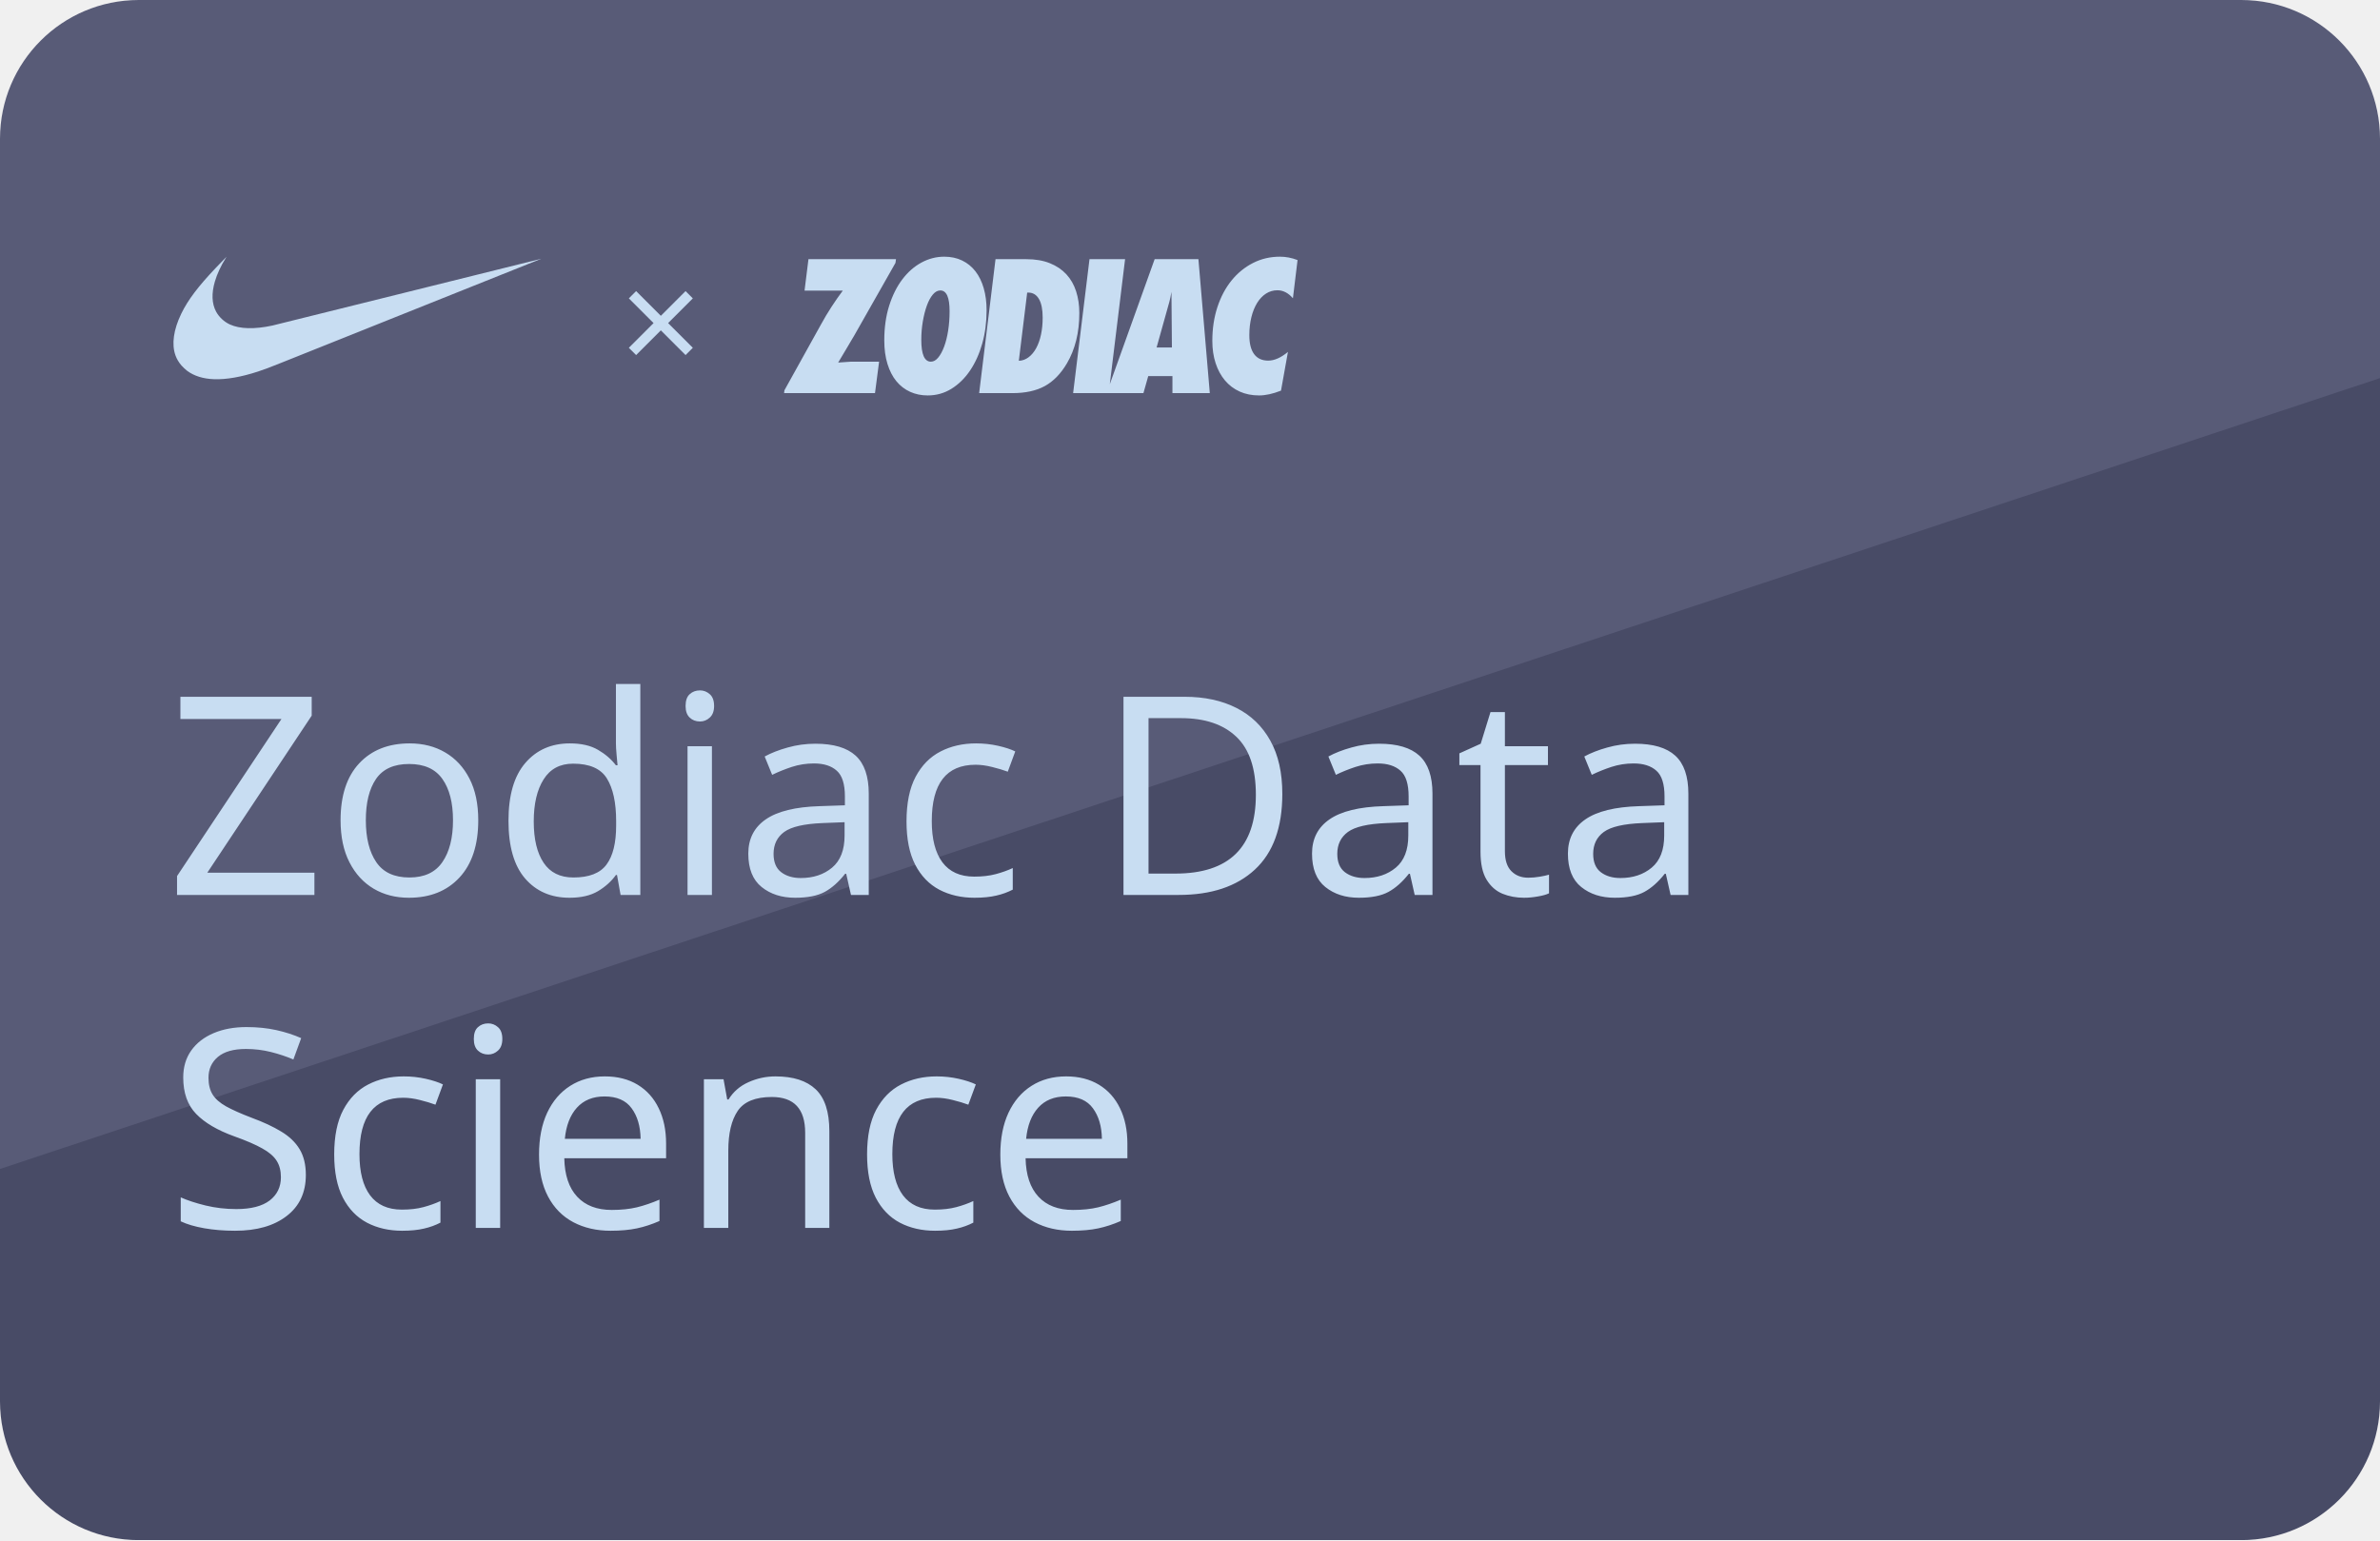
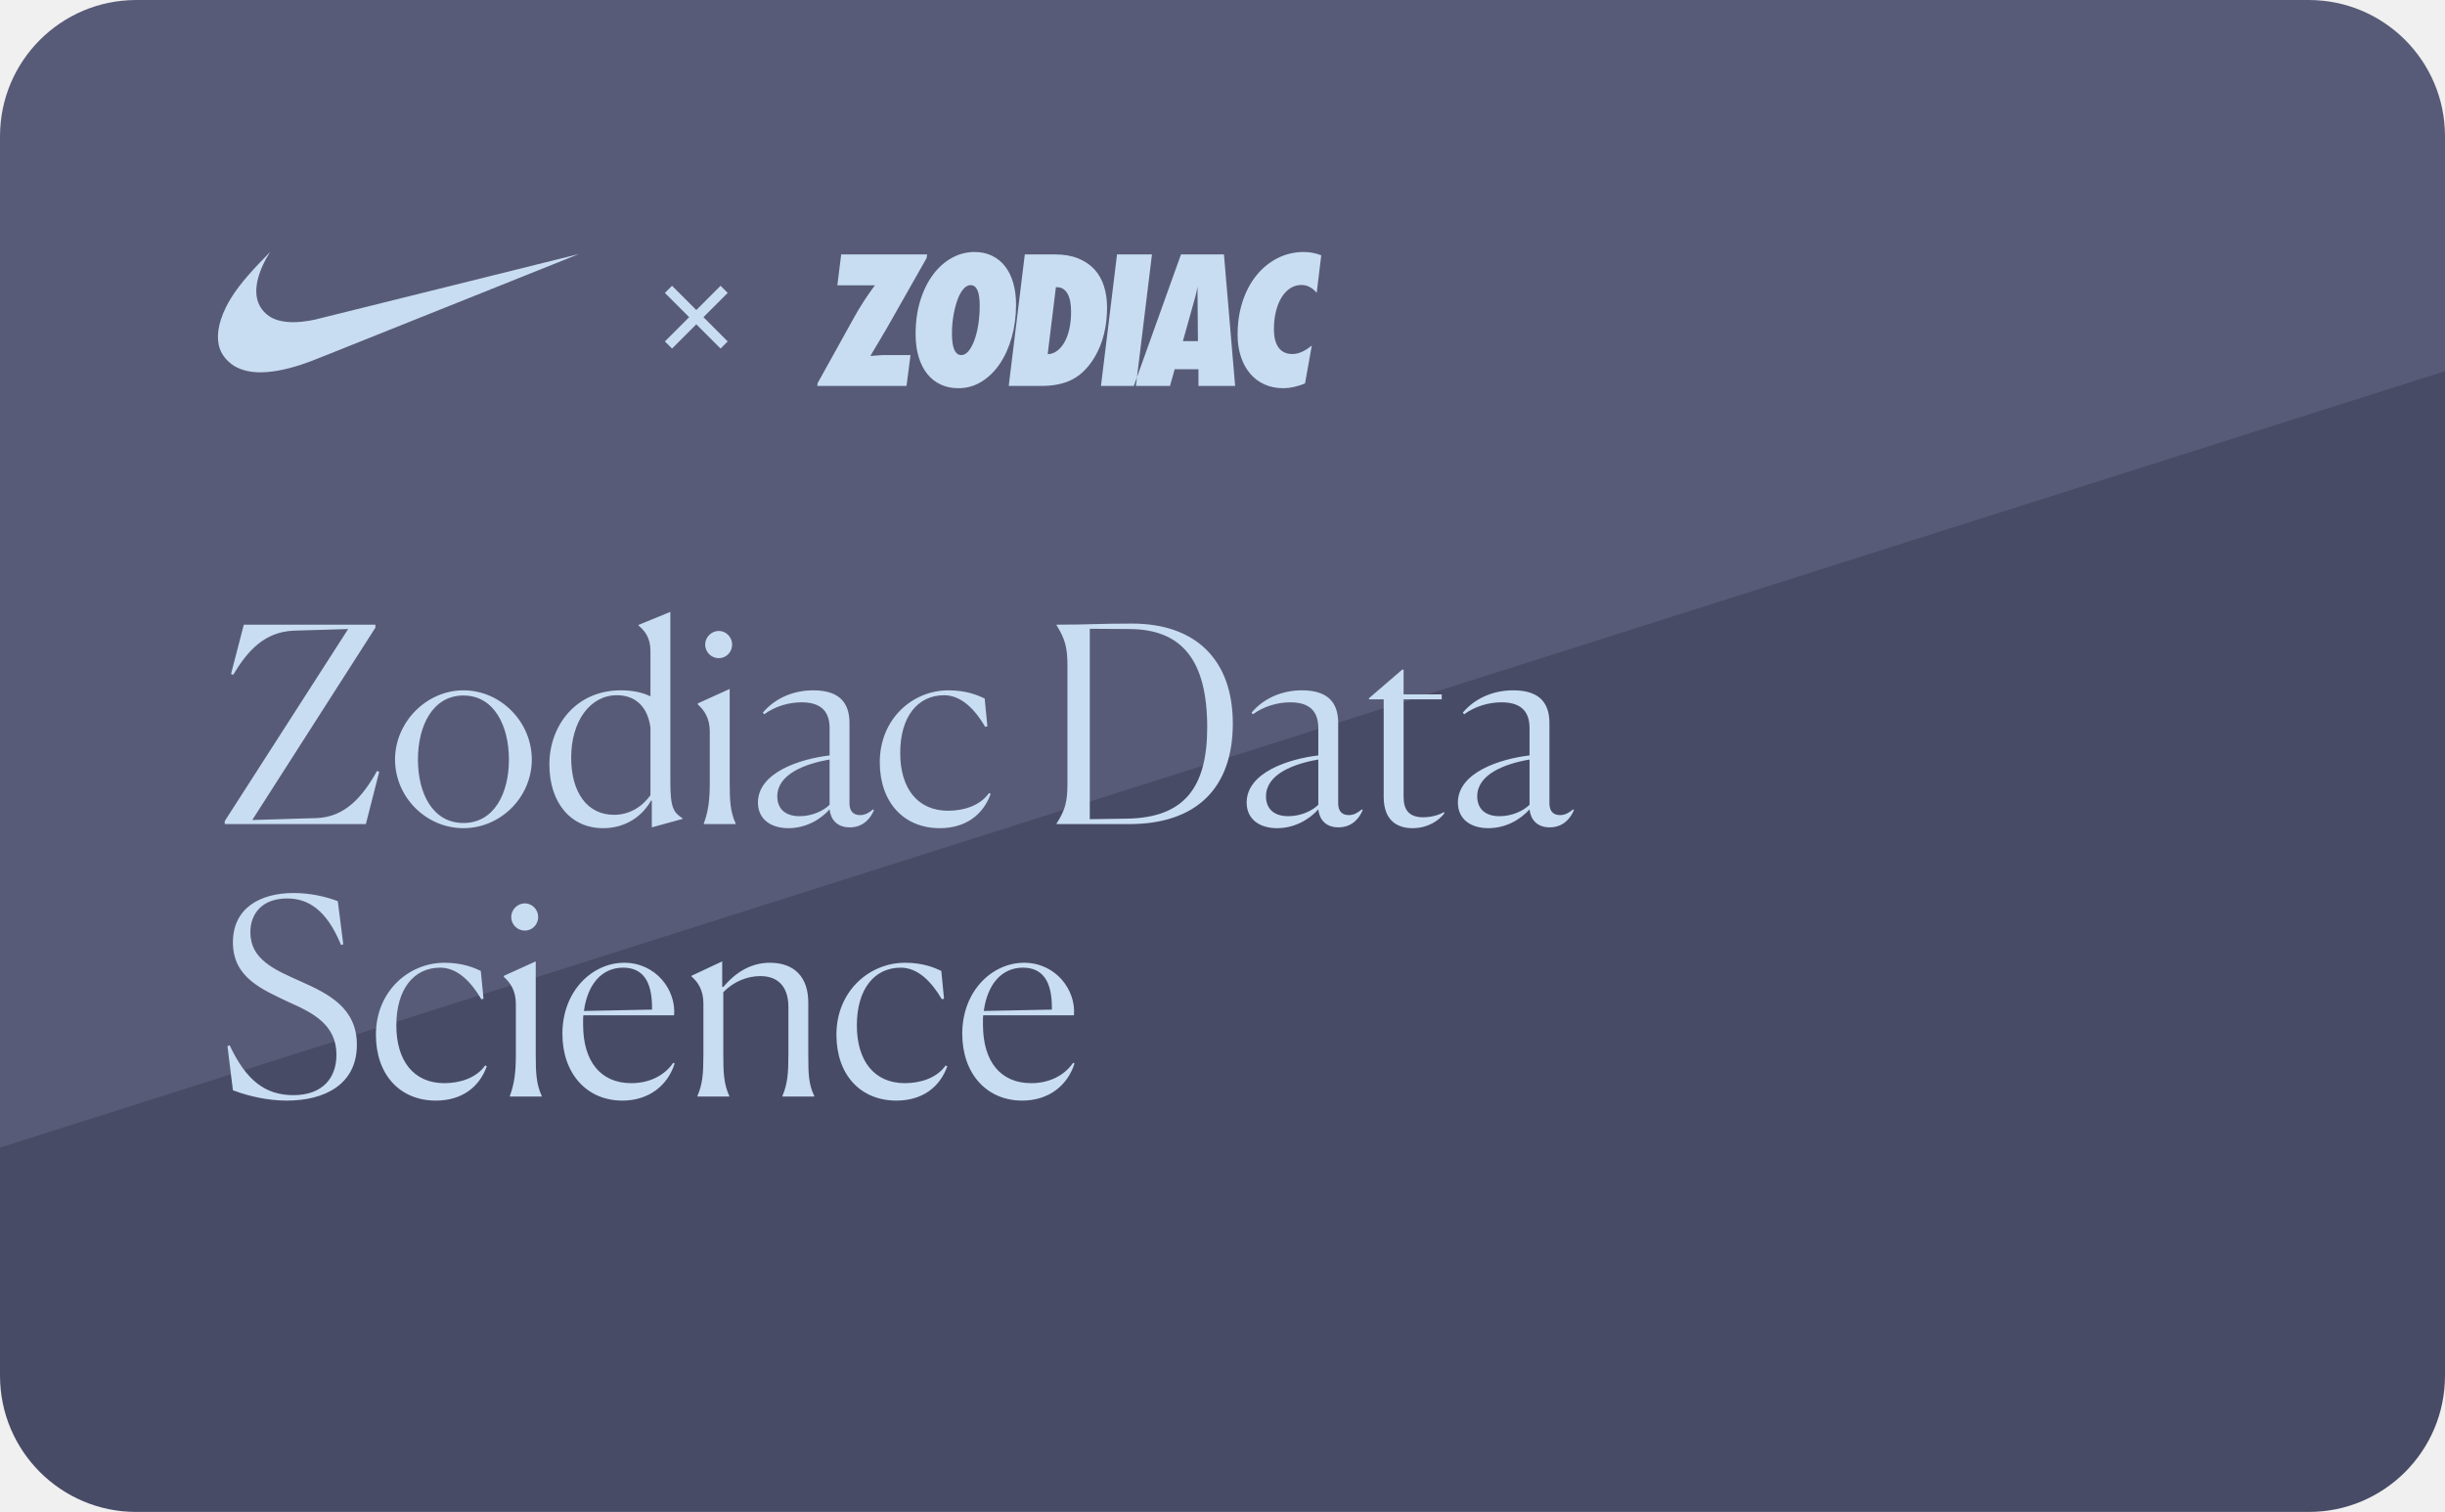
- <svg xmlns="http://www.w3.org/2000/svg" xmlns:xlink="http://www.w3.org/1999/xlink" width="343px" height="222px" viewBox="0 0 343 222" version="1.1">
-   <defs>
-     <rect id="path-1" x="0" y="0" width="343" height="222" rx="20" />
-   </defs>
-   <g id="V3" stroke="none" stroke-width="1" fill="none" fill-rule="evenodd">
-     <g id="Intro-Copy-7" transform="translate(-548, -4503)">
-       <g id="Group-42-Copy-2" transform="translate(165, 3863)">
-         <g id="Group-25-Copy-7" transform="translate(383, 640)">
-           <g id="Group-23">
-             <mask id="mask-2" fill="white">
-               <use xlink:href="#path-1" />
-             </mask>
-             <use id="Mask" fill="#FFFFFF" xlink:href="#path-1" />
-             <g mask="url(#mask-2)">
-               <rect id="Rectangle" fill="#484B66" x="0" y="0" width="343" height="222" />
-               <polygon id="Gradient-BG-Copy" fill="#585B77" points="-2.38004061e-15 0 343 0 343 54.5 0 168.5" />
-             </g>
-           </g>
-           <g id="gsx" transform="translate(25, 37)">
-             <g id="Group-6">
-               <path d="M101.103,19.667 L88,19.667 L88.051,19.257 L93.282,9.834 C93.795,8.895 94.317,8.02 94.847,7.209 C95.376,6.398 95.915,5.625 96.462,4.891 L90.949,4.891 L91.513,0.359 L104.129,0.359 L104.052,0.896 L98.078,11.421 C97.975,11.609 97.842,11.831 97.68,12.087 C97.518,12.343 97.342,12.642 97.154,12.983 L95.795,15.262 C96.325,15.228 96.748,15.198 97.065,15.173 C97.381,15.147 97.582,15.134 97.667,15.134 L101.693,15.134 L101.103,19.667 Z M108.698,20 C107.775,20 106.928,19.825 106.159,19.475 C105.39,19.125 104.732,18.617 104.185,17.951 C103.638,17.286 103.21,16.458 102.903,15.467 C102.595,14.477 102.441,13.342 102.441,12.061 C102.441,10.218 102.676,8.553 103.146,7.068 C103.616,5.583 104.249,4.315 105.044,3.265 C105.839,2.215 106.757,1.408 107.8,0.845 C108.843,0.282 109.937,0 111.083,0 C112.04,0 112.899,0.184 113.66,0.551 C114.42,0.918 115.061,1.438 115.583,2.113 C116.104,2.787 116.502,3.602 116.775,4.558 C117.049,5.514 117.185,6.573 117.185,7.734 C117.185,9.441 116.976,11.037 116.557,12.522 C116.138,14.008 115.553,15.305 114.801,16.415 C114.049,17.525 113.155,18.399 112.121,19.04 C111.087,19.68 109.946,20 108.698,20 Z M111.852,7.862 C111.852,5.864 111.407,4.866 110.518,4.866 C110.125,4.866 109.762,5.066 109.429,5.467 C109.095,5.869 108.809,6.402 108.57,7.068 C108.33,7.734 108.138,8.493 107.993,9.347 C107.847,10.201 107.775,11.08 107.775,11.985 C107.775,14.085 108.236,15.134 109.159,15.134 C109.535,15.134 109.886,14.938 110.211,14.545 C110.535,14.153 110.822,13.624 111.07,12.958 C111.318,12.292 111.51,11.519 111.647,10.64 C111.783,9.761 111.852,8.835 111.852,7.862 Z M116.113,19.667 L118.472,0.359 L122.908,0.359 C124.207,0.359 125.335,0.551 126.293,0.935 C127.25,1.319 128.045,1.852 128.678,2.535 C129.31,3.218 129.78,4.038 130.088,4.994 C130.396,5.95 130.549,6.991 130.549,8.118 C130.549,10.935 129.951,13.359 128.754,15.391 C127.866,16.893 126.801,17.981 125.562,18.656 C124.323,19.33 122.771,19.667 120.908,19.667 L116.113,19.667 Z M121.831,15.006 C122.344,14.989 122.814,14.819 123.241,14.494 C123.669,14.17 124.032,13.735 124.331,13.188 C124.63,12.642 124.861,11.993 125.024,11.242 C125.186,10.491 125.267,9.671 125.267,8.784 C125.267,7.606 125.088,6.709 124.729,6.095 C124.37,5.48 123.857,5.173 123.19,5.173 L123.036,5.173 L121.831,15.006 Z M134.785,19.667 L129.656,19.667 L132.015,0.359 L137.144,0.359 L134.785,19.667 Z M149.354,19.667 L143.969,19.667 L143.969,17.209 L140.482,17.209 L139.789,19.667 L134.481,19.667 L141.405,0.359 L147.713,0.359 L149.354,19.667 Z M143.892,13.086 L143.826,5.068 C143.765,5.468 143.714,5.742 143.674,5.89 C143.614,6.112 143.567,6.308 143.533,6.479 L141.687,13.086 L143.892,13.086 Z M159.615,19.309 C158.436,19.77 157.384,20 156.461,20 C155.418,20 154.482,19.812 153.653,19.437 C152.824,19.061 152.119,18.528 151.538,17.836 C150.957,17.145 150.508,16.317 150.192,15.352 C149.875,14.388 149.717,13.316 149.717,12.138 C149.717,10.38 149.961,8.758 150.448,7.273 C150.935,5.787 151.615,4.507 152.487,3.431 C153.358,2.356 154.388,1.515 155.577,0.909 C156.765,0.303 158.06,0 159.461,0 C160.316,0 161.162,0.162 162,0.487 L161.333,5.992 C160.667,5.224 159.923,4.84 159.102,4.84 C158.504,4.84 157.957,4.998 157.461,5.314 C156.966,5.63 156.538,6.078 156.179,6.658 C155.82,7.239 155.542,7.926 155.346,8.72 C155.149,9.513 155.051,10.38 155.051,11.319 C155.051,12.514 155.282,13.423 155.743,14.046 C156.205,14.669 156.88,14.981 157.769,14.981 C158.658,14.981 159.607,14.563 160.615,13.726 L159.615,19.309 Z" id="ZODIAC" fill="#C8DDF2" fill-rule="nonzero" />
-               <path d="M5.846,17.659 C4.267,17.601 2.975,17.197 1.965,16.446 C1.772,16.303 1.313,15.873 1.159,15.691 C0.749,15.21 0.47,14.741 0.285,14.22 C-0.287,12.619 0.007,10.518 1.126,8.211 C2.084,6.237 3.562,4.278 6.142,1.566 C6.522,1.167 7.653,-3.05533376e-13 7.66,-3.05533376e-13 C7.663,-3.05533376e-13 7.601,0.1 7.524,0.222 C6.853,1.272 6.279,2.51 5.967,3.581 C5.464,5.3 5.525,6.775 6.144,7.919 C6.571,8.707 7.303,9.39 8.126,9.767 C9.567,10.428 11.677,10.482 14.253,9.927 C14.431,9.889 23.221,7.706 33.786,5.077 C44.352,2.448 52.999,0.298 53,0.3 C53.003,0.302 28.452,10.128 15.708,15.225 C13.689,16.033 13.15,16.236 12.201,16.548 C9.775,17.345 7.603,17.725 5.846,17.659 Z" id="Path-Copy" fill="#C8DDF2" />
-               <g id="Group-5" transform="translate(66.33333, 5.666667)" stroke="#C8DDF2">
-                 <polygon id="Close" points="0.341 0 3.904 3.563 7.467 0 7.808 0.341 4.245 3.904 7.808 7.467 7.467 7.808 3.904 4.245 0.341 7.808 0 7.467 3.563 3.904 0 0.341" />
-               </g>
-             </g>
-           </g>
-           <text id="Zodiac-Data-Science" font-family="Canela-Light, Canela" font-size="40" font-weight="300" fill="#C8DDF2">
-             <tspan x="24" y="129">Zodiac Data </tspan>
-             <tspan x="24" y="177">Science</tspan>
-           </text>
+ <svg xmlns="http://www.w3.org/2000/svg" width="359" height="222" viewBox="0 0 359 222" fill="none">
+   <g id="Group 25 Copy 7">
+     <g id="Group 23">
+       <rect id="Mask" width="359" height="222" rx="20" fill="white" />
+       <mask id="mask0" mask-type="alpha" maskUnits="userSpaceOnUse" x="0" y="0" width="359" height="222">
+         <rect id="Mask_2" width="359" height="222" rx="20" fill="white" />
+       </mask>
+       <g mask="url(#mask0)">
+         <g id="Group 23_2">
+           <rect id="Rectangle" width="359" height="222" fill="#484B66" />
+           <path id="Gradient BG Copy" fill-rule="evenodd" clip-rule="evenodd" d="M0 0H359V54.5L0 168.5L0 0Z" fill="#585B77" />
        </g>
      </g>
    </g>
+     <g id="Group 144">
+       <g id="gsx">
+         <g id="Group 6">
+           <path id="ZODIAC" fill-rule="evenodd" clip-rule="evenodd" d="M140.698 57C139.775 57 138.928 56.825 138.159 56.475C137.39 56.125 136.732 55.617 136.185 54.951C135.638 54.285 135.21 53.458 134.903 52.467C134.595 51.477 134.441 50.342 134.441 49.062C134.441 47.218 134.676 45.553 135.146 44.068C135.616 42.583 136.249 41.315 137.044 40.265C137.839 39.215 138.757 38.408 139.8 37.845C140.843 37.282 141.937 37 143.083 37C144.04 37 144.899 37.184 145.66 37.551C146.42 37.918 147.061 38.438 147.583 39.113C148.104 39.787 148.502 40.602 148.775 41.558C149.049 42.514 149.185 43.573 149.185 44.734C149.185 46.441 148.976 48.037 148.557 49.522C148.138 51.008 147.553 52.305 146.801 53.415C146.049 54.525 145.155 55.4 144.121 56.04C143.087 56.68 141.946 57 140.698 57ZM133.103 56.667H120L120.051 56.257L125.282 46.834C125.795 45.895 126.317 45.02 126.847 44.209C127.376 43.398 127.915 42.625 128.462 41.891H122.949L123.513 37.358H136.129L136.052 37.896L130.078 48.421C129.975 48.609 129.842 48.831 129.68 49.087C129.518 49.343 129.342 49.642 129.154 49.983L127.795 52.263C128.325 52.228 128.748 52.199 129.065 52.173C129.381 52.147 129.582 52.134 129.667 52.134H133.693L133.103 56.667ZM142.518 41.866C143.407 41.866 143.852 42.864 143.852 44.862C143.852 45.835 143.783 46.761 143.647 47.64C143.51 48.519 143.318 49.292 143.07 49.958C142.822 50.624 142.535 51.153 142.211 51.545C141.886 51.938 141.535 52.134 141.159 52.134C140.236 52.134 139.775 51.084 139.775 48.985C139.775 48.08 139.847 47.201 139.993 46.347C140.138 45.493 140.33 44.734 140.57 44.068C140.809 43.402 141.095 42.868 141.429 42.467C141.762 42.066 142.125 41.866 142.518 41.866ZM148.113 56.667L150.472 37.358H154.908C156.207 37.358 157.335 37.551 158.293 37.935C159.25 38.319 160.045 38.852 160.678 39.535C161.31 40.218 161.78 41.038 162.088 41.994C162.396 42.95 162.549 43.991 162.549 45.118C162.549 47.935 161.951 50.359 160.754 52.391C159.866 53.893 158.801 54.981 157.562 55.656C156.323 56.33 154.771 56.667 152.908 56.667H148.113ZM155.241 51.494C154.814 51.819 154.344 51.989 153.831 52.006L155.036 42.173H155.19C155.857 42.173 156.37 42.48 156.729 43.095C157.088 43.709 157.267 44.606 157.267 45.784C157.267 46.671 157.186 47.491 157.024 48.242C156.861 48.993 156.63 49.642 156.331 50.188C156.032 50.734 155.669 51.17 155.241 51.494ZM166.481 56.667H161.656L164.015 37.358H169.144L166.942 55.383L166.481 56.667ZM166.942 55.383L173.405 37.358H179.713L181.354 56.667H175.969V54.209H172.482L171.789 56.667H166.785L166.942 55.383ZM175.892 50.086L175.826 42.068C175.826 42.068 175.734 42.668 175.674 42.89C175.614 43.112 175.567 43.308 175.533 43.479L173.687 50.086H175.892ZM188.461 57C189.384 57 190.436 56.77 191.615 56.309L192.615 50.726C191.607 51.562 190.658 51.981 189.769 51.981C188.88 51.981 188.205 51.669 187.743 51.046C187.282 50.423 187.051 49.514 187.051 48.319C187.051 47.38 187.149 46.513 187.346 45.72C187.542 44.926 187.82 44.239 188.179 43.658C188.538 43.078 188.966 42.63 189.461 42.314C189.957 41.998 190.504 41.84 191.102 41.84C191.923 41.84 192.667 42.224 193.333 42.992L194 37.487C193.162 37.162 192.316 37 191.461 37C190.06 37 188.765 37.303 187.577 37.909C186.388 38.515 185.358 39.356 184.487 40.431C183.615 41.507 182.935 42.787 182.448 44.273C181.961 45.758 181.717 47.38 181.717 49.138C181.717 50.316 181.875 51.388 182.192 52.352C182.508 53.317 182.957 54.145 183.538 54.836C184.119 55.528 184.824 56.061 185.653 56.437C186.482 56.812 187.418 57 188.461 57Z" fill="#C8DDF2" />
+           <path id="Path Copy" fill-rule="evenodd" clip-rule="evenodd" d="M37.846 54.66C36.267 54.601 34.975 54.197 33.965 53.446C33.772 53.303 33.313 52.873 33.158 52.691C32.749 52.209 32.47 51.741 32.285 51.22C31.713 49.619 32.007 47.517 33.126 45.211C34.084 43.237 35.562 41.279 38.142 38.566C38.522 38.167 39.653 37 39.66 37C39.663 37 39.601 37.1 39.524 37.221C38.853 38.272 38.279 39.51 37.967 40.581C37.465 42.3 37.525 43.775 38.144 44.919C38.571 45.707 39.303 46.39 40.126 46.767C41.567 47.428 43.677 47.482 46.253 46.927C46.431 46.889 55.221 44.706 65.786 42.077C76.352 39.448 84.999 37.298 85 37.3C85.003 37.303 60.452 47.128 47.708 52.225C45.69 53.032 45.15 53.236 44.201 53.548C41.775 54.345 39.603 54.725 37.846 54.66Z" fill="#C8DDF2" />
+           <g id="Group 5">
+             <path id="Close" fill-rule="evenodd" clip-rule="evenodd" d="M98.675 42.666L102.237 46.229L105.8 42.666L106.141 43.007L102.579 46.57L106.141 50.133L105.8 50.474L102.237 46.911L98.675 50.474L98.333 50.133L101.896 46.57L98.333 43.007L98.675 42.666Z" stroke="#C8DDF2" />
+           </g>
+         </g>
+       </g>
+       <path id="Zodiac Data Science" d="M33 121H53.72L55.68 113.32L55.36 113.2C53.24 117 50.64 120 46.44 120.12L37.04 120.4L55.12 92.16V91.72H35.8L33.92 98.96L34.24 99.08C36.32 95.6 38.8 92.8 43.08 92.6L51.12 92.36L33 120.56V121ZM68.045 121.6C73.525 121.6 78.085 117.04 78.085 111.52C78.085 106 73.525 101.36 68.045 101.36C62.645 101.36 58.005 106 58.005 111.52C58.005 117.04 62.565 121.6 68.045 121.6ZM68.045 120.84C63.525 120.84 61.365 116.48 61.365 111.52C61.365 106.52 63.565 102.12 68.045 102.12C72.525 102.12 74.725 106.52 74.725 111.52C74.725 116.48 72.565 120.84 68.045 120.84ZM90.146 119.64C86.266 119.64 83.866 116.4 83.866 111.24C83.866 105.92 86.626 102.08 90.586 102.08C92.666 102.08 94.986 103.12 95.506 106.8V116.76C94.266 118.48 92.426 119.64 90.146 119.64ZM95.586 117.56H95.706V121.48L100.226 120.24V120.16C98.906 119.28 98.426 118.68 98.426 114.76V89.84L93.746 91.76V91.84C94.666 92.6 95.506 93.64 95.506 95.56V102.24C94.266 101.64 92.826 101.36 91.146 101.36C84.586 101.36 80.666 106.52 80.666 112.24C80.666 117.84 83.786 121.6 88.546 121.6C92.066 121.6 94.426 119.64 95.586 117.56ZM107.499 94.64C107.499 93.56 106.619 92.64 105.539 92.64C104.459 92.64 103.539 93.56 103.539 94.64C103.539 95.76 104.459 96.64 105.539 96.64C106.619 96.64 107.499 95.76 107.499 94.64ZM103.339 120.92V121H108.019V120.92C107.219 119.16 107.139 117.56 107.139 114.8V101.16L102.459 103.28V103.44C103.379 104.24 104.219 105.44 104.219 107.4V114.84C104.219 117.6 103.979 119.16 103.339 120.92ZM117.41 119.84C115.17 119.84 114.13 118.64 114.13 116.92C114.13 113.72 118.09 112.16 121.81 111.52V118.16C120.89 119.08 119.21 119.84 117.41 119.84ZM124.77 121.48C126.89 121.48 127.93 119.96 128.33 118.92L128.21 118.84C127.61 119.32 127.05 119.68 126.29 119.68C125.17 119.68 124.73 118.96 124.73 117.96V106.2C124.73 103.68 123.73 101.36 119.41 101.36C116.21 101.36 113.61 102.72 112.01 104.64L112.21 104.88C113.77 103.72 115.81 103.12 117.69 103.12C120.89 103.12 121.81 104.8 121.81 106.92V110.92C117.41 111.44 111.29 113.44 111.29 117.84C111.29 120.28 113.17 121.6 115.77 121.6C118.33 121.6 120.49 120.32 121.81 118.84C121.97 120.32 122.89 121.48 124.77 121.48ZM145.459 116.56L145.219 116.44C143.899 118.32 141.459 119.04 139.219 119.04C134.699 119.04 132.179 115.72 132.179 110.56C132.179 105.24 134.739 102.08 138.619 102.08C141.179 102.08 143.179 104.2 144.659 106.72L144.979 106.64L144.579 102.56C143.659 102.12 141.939 101.36 139.259 101.36C133.979 101.36 129.179 105.56 129.179 111.92C129.179 117.84 132.739 121.6 137.979 121.6C141.819 121.6 144.379 119.6 145.459 116.56ZM155.134 120.92V121H165.814C175.574 121 181.014 115.8 181.014 106.24C181.014 96.76 175.454 91.56 166.214 91.56C160.894 91.56 160.254 91.72 155.134 91.72V91.8C156.374 93.8 156.734 95.04 156.734 97.72V115C156.734 117.72 156.414 118.92 155.134 120.92ZM160.014 92.32L165.854 92.36C173.494 92.4 177.254 96.88 177.254 106.8C177.254 115.52 173.974 120.08 165.454 120.2L160.014 120.28V92.32ZM189.168 119.84C186.928 119.84 185.888 118.64 185.888 116.92C185.888 113.72 189.848 112.16 193.568 111.52V118.16C192.648 119.08 190.968 119.84 189.168 119.84ZM196.528 121.48C198.648 121.48 199.688 119.96 200.088 118.92L199.968 118.84C199.368 119.32 198.808 119.68 198.048 119.68C196.928 119.68 196.488 118.96 196.488 117.96V106.2C196.488 103.68 195.488 101.36 191.168 101.36C187.968 101.36 185.368 102.72 183.768 104.64L183.968 104.88C185.528 103.72 187.567 103.12 189.448 103.12C192.648 103.12 193.568 104.8 193.568 106.92V110.92C189.168 111.44 183.048 113.44 183.048 117.84C183.048 120.28 184.928 121.6 187.528 121.6C190.088 121.6 192.247 120.32 193.568 118.84C193.728 120.32 194.648 121.48 196.528 121.48ZM207.408 121.6C209.648 121.6 211.288 120.48 212.088 119.4L212.008 119.24C211.568 119.52 210.408 120 208.968 120C206.928 120 206.088 118.96 206.088 117V102.68H211.688V101.96H206.088V98.32H205.888L201.008 102.52V102.68H203.168V117C203.168 120.6 205.288 121.6 207.408 121.6ZM220.183 119.84C217.943 119.84 216.903 118.64 216.903 116.92C216.903 113.72 220.863 112.16 224.583 111.52V118.16C223.663 119.08 221.983 119.84 220.183 119.84ZM227.543 121.48C229.663 121.48 230.703 119.96 231.103 118.92L230.983 118.84C230.383 119.32 229.823 119.68 229.063 119.68C227.943 119.68 227.503 118.96 227.503 117.96V106.2C227.503 103.68 226.503 101.36 222.183 101.36C218.983 101.36 216.383 102.72 214.783 104.64L214.983 104.88C216.543 103.72 218.583 103.12 220.463 103.12C223.663 103.12 224.583 104.8 224.583 106.92V110.92C220.183 111.44 214.063 113.44 214.063 117.84C214.063 120.28 215.943 121.6 218.543 121.6C221.103 121.6 223.263 120.32 224.583 118.84C224.743 120.32 225.663 121.48 227.543 121.48ZM50.4 138.64L49.6 132.32C47.84 131.64 45.52 131.12 43.12 131.12C38.16 131.12 34.2 133.36 34.2 138.36C34.2 143.52 38.4 145.24 42.44 147.16C46.08 148.76 49.4 150.52 49.4 154.88C49.4 158.28 47.36 160.8 43.08 160.8C38.92 160.8 36.12 158.6 33.72 153.48L33.4 153.6L34.2 160.08C36.6 161 39.4 161.6 42.12 161.6C47.6 161.6 52.4 159.28 52.4 153.4C52.4 148 48.24 145.92 44.2 144.12C40.36 142.4 36.76 140.92 36.76 136.88C36.76 134.16 38.48 131.92 42.16 131.92C45.16 131.92 47.92 133.48 50.08 138.76L50.4 138.64ZM71.475 156.56L71.235 156.44C69.915 158.32 67.475 159.04 65.235 159.04C60.715 159.04 58.195 155.72 58.195 150.56C58.195 145.24 60.755 142.08 64.635 142.08C67.195 142.08 69.195 144.2 70.675 146.72L70.995 146.64L70.595 142.56C69.675 142.12 67.955 141.36 65.275 141.36C59.995 141.36 55.195 145.56 55.195 151.92C55.195 157.84 58.755 161.6 63.995 161.6C67.835 161.6 70.395 159.6 71.475 156.56ZM79.022 134.64C79.022 133.56 78.142 132.64 77.062 132.64C75.982 132.64 75.062 133.56 75.062 134.64C75.062 135.76 75.982 136.64 77.062 136.64C78.142 136.64 79.022 135.76 79.022 134.64ZM74.862 160.92V161H79.542V160.92C78.742 159.16 78.662 157.56 78.662 154.8V141.16L73.982 143.28V143.44C74.902 144.24 75.742 145.44 75.742 147.4V154.84C75.742 157.6 75.502 159.16 74.862 160.92ZM99.058 156.16L98.858 156.04C97.458 158.08 95.138 159.04 92.698 159.04C88.178 159.04 85.618 155.84 85.618 150.44V149.76C85.618 149.52 85.618 149.28 85.658 149.08H98.978C99.298 145.36 96.298 141.36 91.658 141.36C87.018 141.36 82.578 145.44 82.578 151.8C82.578 157.56 86.098 161.6 91.378 161.6C95.338 161.6 98.058 159.32 99.058 156.16ZM91.498 142.08C94.258 142.08 95.738 143.92 95.738 147.92V148.24L85.738 148.44C86.258 144.6 88.298 142.08 91.498 142.08ZM107.081 161V160.92C106.281 159.16 106.201 157.56 106.201 154.8V145.68C107.761 144.08 109.761 143.32 111.641 143.32C114.681 143.32 115.761 145.4 115.761 147.84V154.84C115.761 157.52 115.641 159.16 114.881 160.92V161H119.561V160.92C118.721 159.2 118.681 157.64 118.681 154.8V147.2C118.681 143.56 116.721 141.36 113.041 141.36C110.361 141.36 108.081 142.68 106.201 144.92L106.041 144.88V141.16L101.521 143.28V143.36C102.441 144.16 103.281 145.32 103.281 147.36V154.84C103.281 157.6 103.161 159.2 102.401 160.92V161H107.081ZM139.092 156.56L138.852 156.44C137.532 158.32 135.092 159.04 132.852 159.04C128.332 159.04 125.812 155.72 125.812 150.56C125.812 145.24 128.372 142.08 132.252 142.08C134.812 142.08 136.812 144.2 138.292 146.72L138.612 146.64L138.212 142.56C137.292 142.12 135.572 141.36 132.892 141.36C127.612 141.36 122.812 145.56 122.812 151.92C122.812 157.84 126.372 161.6 131.612 161.6C135.452 161.6 138.012 159.6 139.092 156.56ZM157.769 156.16L157.569 156.04C156.169 158.08 153.849 159.04 151.409 159.04C146.889 159.04 144.329 155.84 144.329 150.44V149.76C144.329 149.52 144.329 149.28 144.369 149.08H157.689C158.009 145.36 155.009 141.36 150.369 141.36C145.729 141.36 141.289 145.44 141.289 151.8C141.289 157.56 144.809 161.6 150.089 161.6C154.049 161.6 156.769 159.32 157.769 156.16ZM150.209 142.08C152.969 142.08 154.449 143.92 154.449 147.92V148.24L144.449 148.44C144.969 144.6 147.009 142.08 150.209 142.08Z" fill="#C8DDF2" />
+     </g>
  </g>
</svg>
